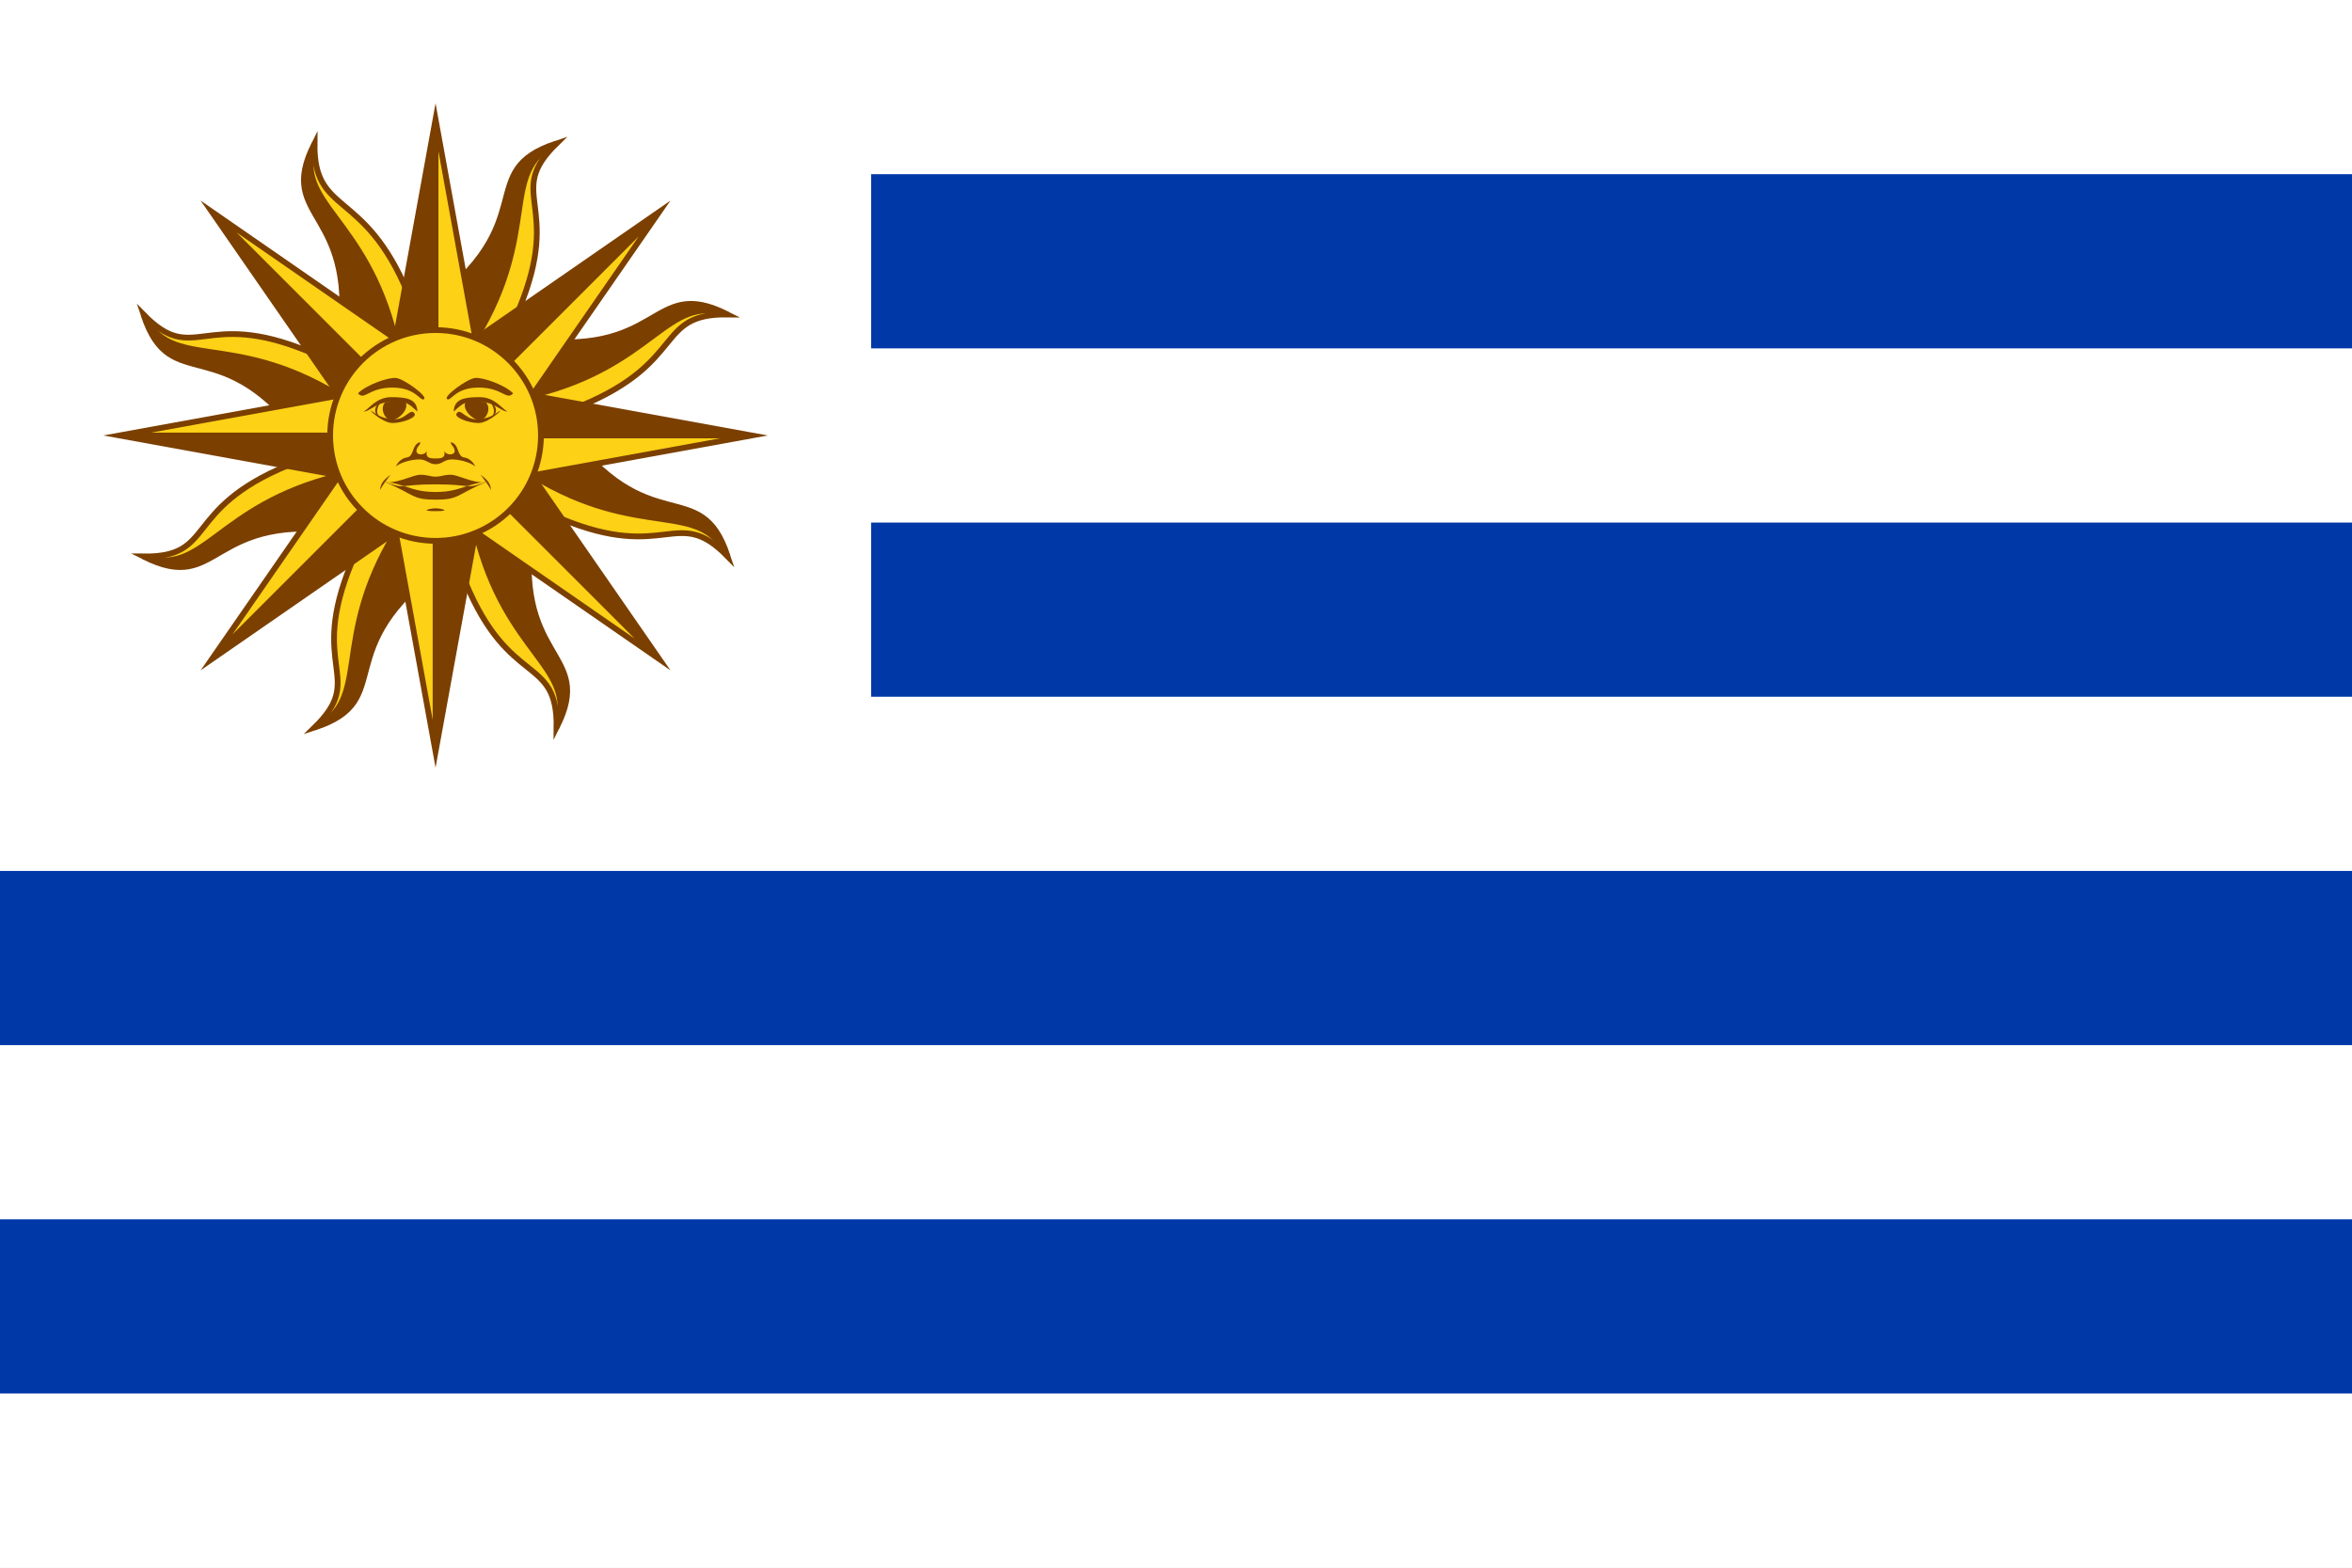
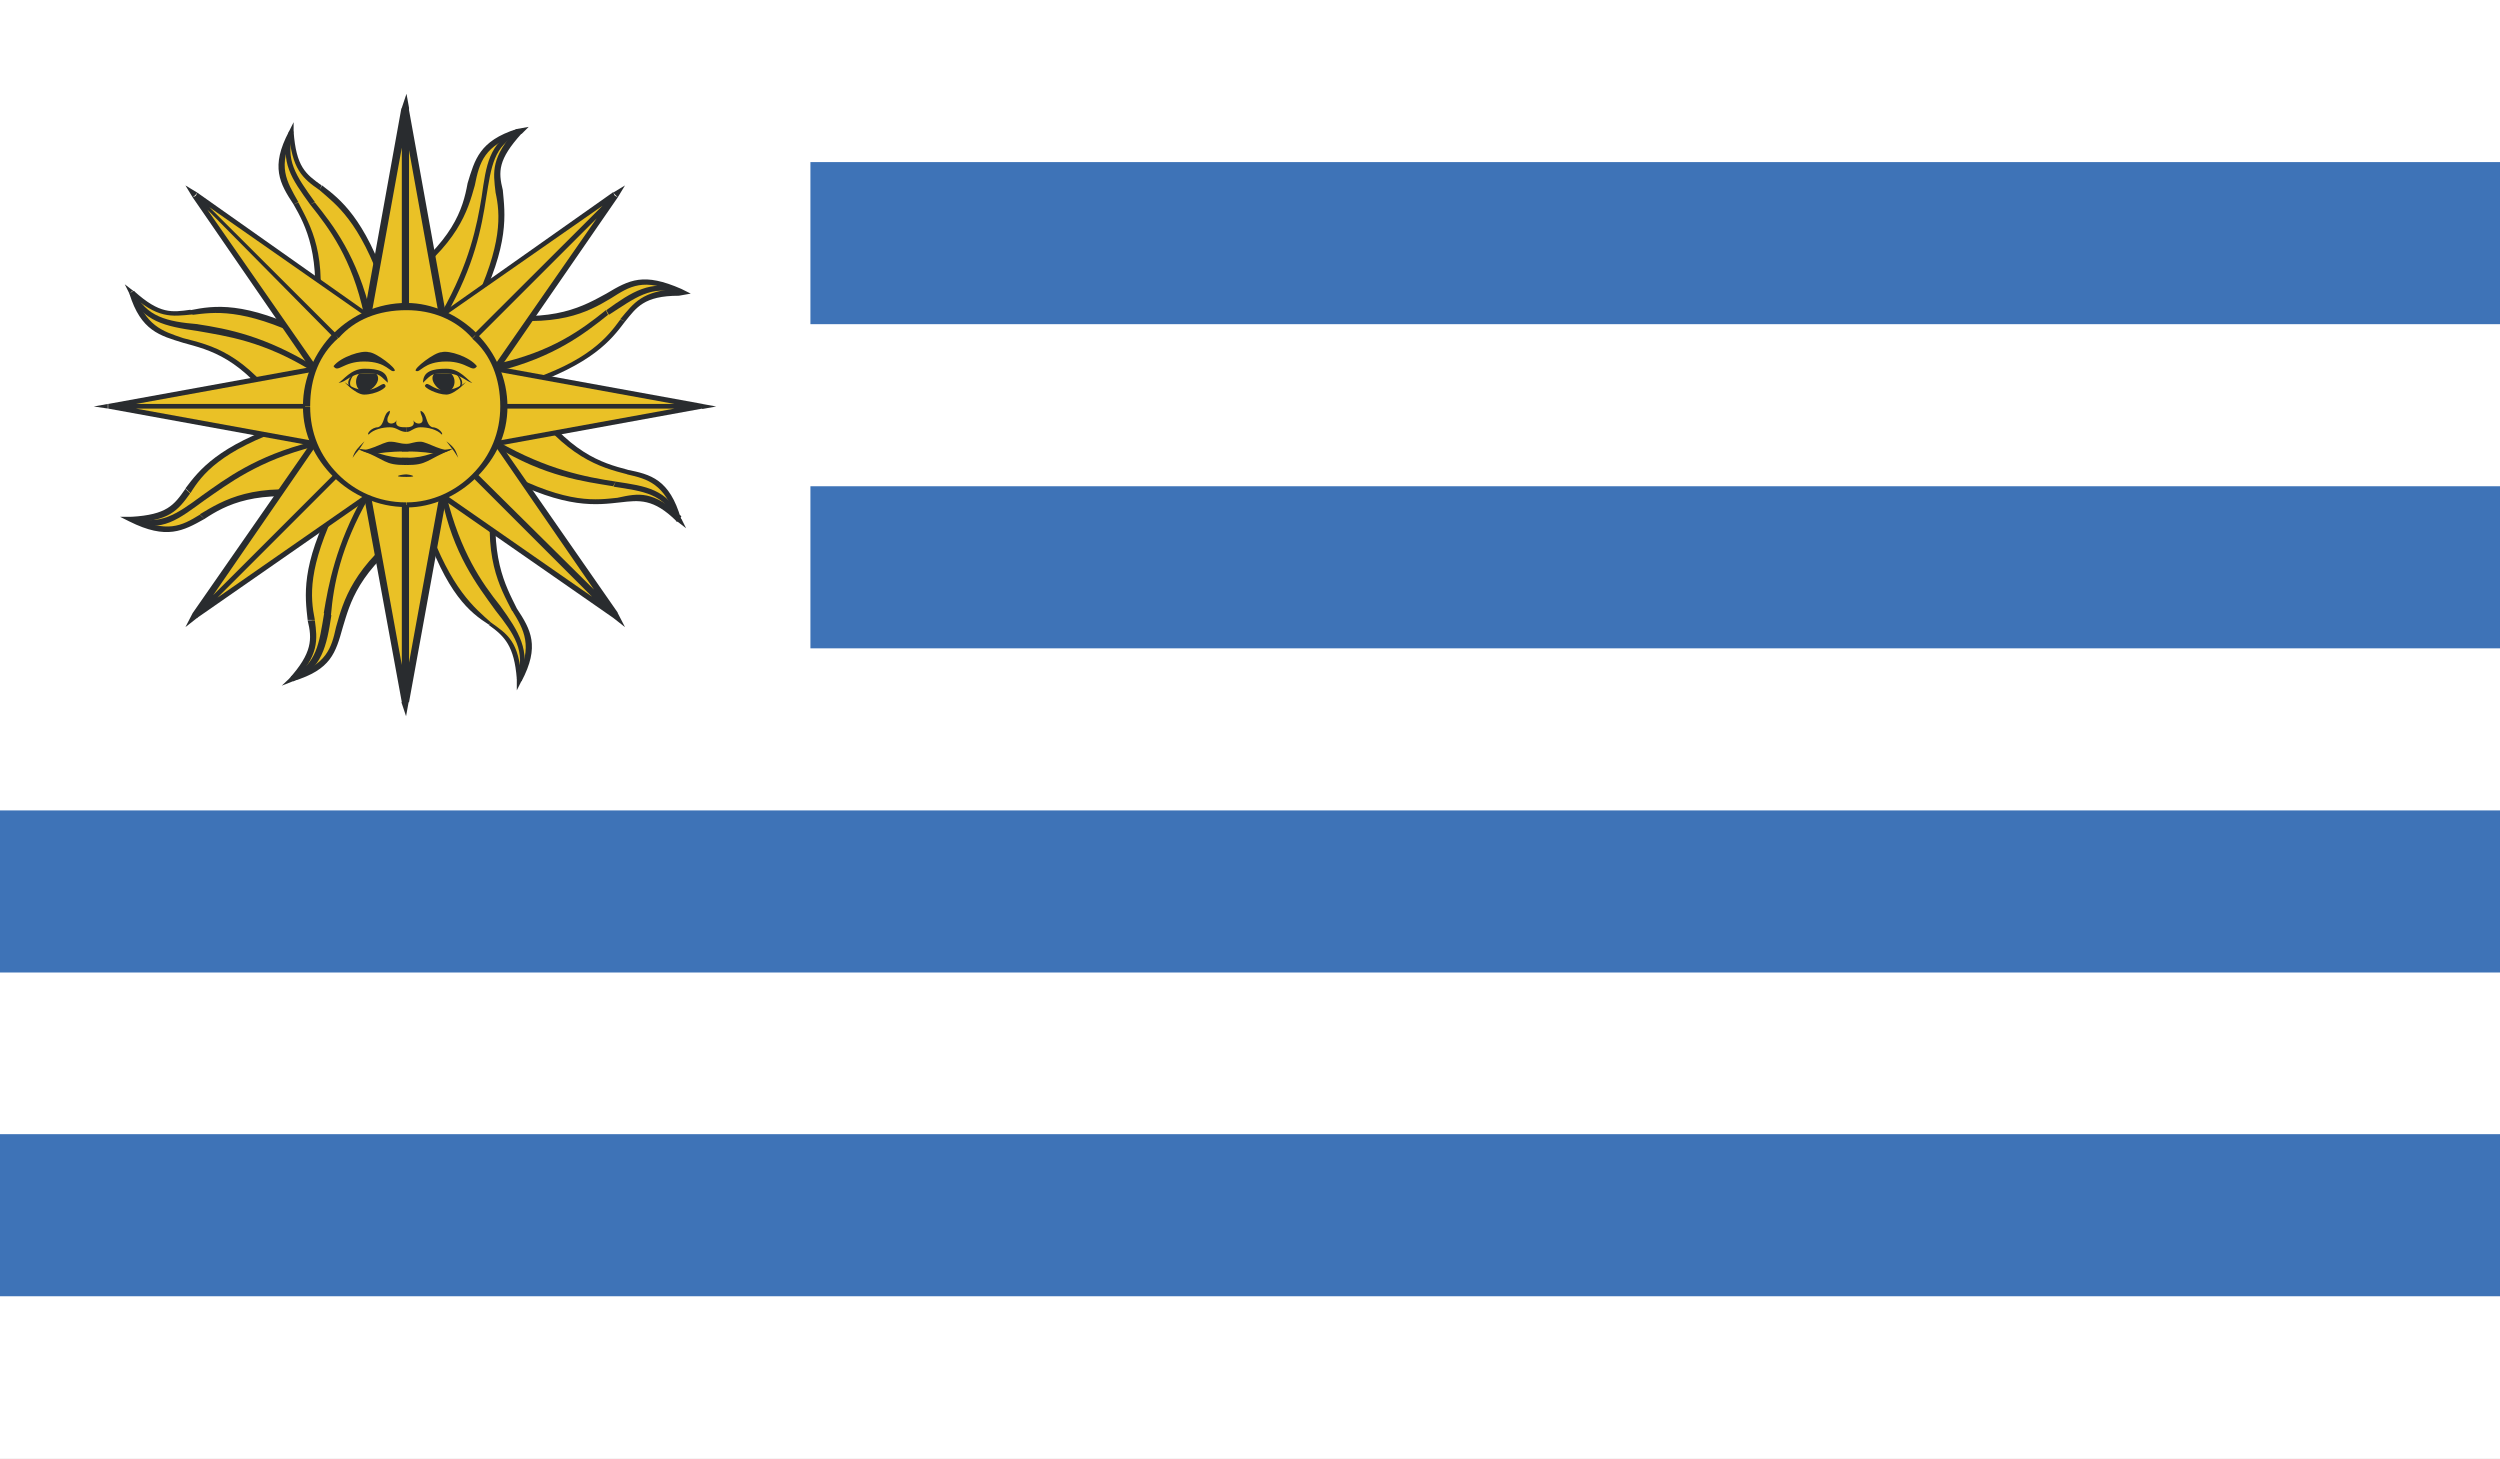
- <svg xmlns="http://www.w3.org/2000/svg" viewBox="-5 -5 945 630">
-   <path d="M-5-5h945v630H-5z" fill="#fff" />
-   <path d="M345 65h595v70H345zm0 140h595v70H345zM-5 345h945v70H-5zm0 140h945v70H-5z" fill="#0038a8" />
-   <g transform="translate(234.285 -392.52) scale(3.77953)">
-     <g stroke="#7b3f00" stroke-miterlimit="20">
-       <g fill="#fcd116">
-         <path d="M-19.106 157.888l3.066 4.578c-12.597 9.115-4.906 14.506-13.833 17.424 5.552-5.418-.734-6.254 3.944-17.547" stroke-linecap="square" stroke-width=".611" />
-         <g stroke-width=".6">
-           <path d="M-24.894 153.753l-1.07 5.405c-15.352-2.461-13.726 6.788-22.101 2.54 7.757.094 4.078-5.01 15.371-9.688" stroke-linecap="square" stroke-width=".611" />
-           <path d="M-24.894 153.754l-2.419-.436.025.1c-6.453 1.582-9.957 4.257-12.701 6.29-1.373 1.017-2.558 1.881-3.842 2.35a5.763 5.763 0 0 1-2.666.32c6.662 2.367 6.221-5.512 20.534-3.218z" fill="#7b3f00" stroke-linecap="square" stroke-width=".278" />
-           <path d="M-27.361 153.121c-13.014 3.186-14.245 10.862-20.704 8.576" fill="none" stroke-width=".611" />
-         </g>
-         <path d="M-17.009 148.833l-4.322-4.321-19.448 28.09 28.092-19.447-4.322-4.322-23.77 23.77" stroke-width=".611" />
-         <g stroke-width=".6">
-           <path d="M-26.064 146.737l-4.577 3.065c-9.116-12.596-14.507-4.906-17.424-13.833 5.418 5.552 6.305-.723 17.599 3.955" stroke-linecap="square" stroke-width=".611" />
-           <path d="M-26.064 146.738l-1.402-2.019-.053.088c-5.682-3.445-10.051-4.03-13.43-4.534-1.689-.252-3.137-.478-4.377-1.055a5.763 5.763 0 0 1-2.112-1.658c3.038 6.384 8.297.5 16.796 12.244z" fill="#7b3f00" stroke-linecap="square" stroke-width=".278" />
-           <path d="M-27.361 144.545c-11.455-6.95-17.753-2.392-20.704-8.576" fill="none" stroke-width=".611" />
-           <path d="M-17.009 148.833v-6.112l-33.615 6.112 33.615 6.112v-6.112h-33.615" stroke-width=".611" />
-           <path d="M-17.009 148.833v6.112-6.112h-33.615l33.615 6.112" fill="#7b3f00" stroke="none" />
-           <path d="M-21.929 140.948l-5.404-1.069c2.46-15.353-6.789-13.727-2.54-22.102-.095 7.757 5.272 4.699 9.95 15.992" stroke-linecap="square" stroke-width=".611" />
-           <path d="M-21.93 140.949l.436-2.42-.1.026c-1.581-6.454-4.257-9.958-6.29-12.702-1.016-1.373-1.88-2.557-2.349-3.842a5.763 5.763 0 0 1-.32-2.665c-2.367 6.661 5.512 6.22 3.218 20.534z" fill="#7b3f00" stroke-linecap="square" stroke-width=".278" />
-           <path d="M-21.297 138.481c-3.185-13.014-10.862-14.244-8.576-20.704" fill="none" stroke-width=".611" />
-           <path d="M-17.009 148.833l4.322-4.321-28.092-19.448 19.448 28.091 4.322-4.322-23.77-23.77" stroke-width=".611" />
-           <path d="M-17.009 148.833l-4.322 4.322 4.322-4.322-23.77-23.77 19.448 28.092" fill="#7b3f00" stroke="none" />
-           <path d="M-14.912 139.779l-3.066-4.578c12.597-9.116 4.906-14.506 13.833-17.424-5.552 5.418.702 6.312-3.976 17.605" stroke-linecap="square" stroke-width=".611" />
-           <path d="M-14.913 139.778l2.018-1.402-.088-.053c3.445-5.681 4.031-10.05 4.534-13.429.252-1.69.478-3.138 1.056-4.378a5.763 5.763 0 0 1 1.657-2.111c-6.384 3.037-.5 8.296-12.244 16.795z" fill="#7b3f00" stroke-linecap="square" stroke-width=".278" />
-           <path d="M-12.72 138.481c6.949-11.455 2.391-17.753 8.575-20.704" fill="none" stroke-width=".611" />
-           <path d="M-17.009 148.833h6.112l-6.112-33.615-6.112 33.615h6.112v-33.615" stroke-width=".611" />
-           <path d="M-17.009 148.833h-6.112 6.112v-33.615l-6.112 33.615" fill="#7b3f00" stroke="none" />
-           <path d="M-9.124 143.913l1.07-5.404c15.352 2.461 13.726-6.789 22.102-2.54-7.758-.094-4.302 5.036-15.595 9.714" stroke-linecap="square" stroke-width=".611" />
-           <path d="M-9.124 143.912l2.419.436-.025-.1c6.453-1.581 9.957-4.256 12.701-6.29 1.373-1.016 2.558-1.88 3.842-2.349a5.763 5.763 0 0 1 2.666-.32c-6.662-2.367-6.22 5.512-20.534 3.218z" fill="#7b3f00" stroke-linecap="square" stroke-width=".278" />
-           <path d="M-6.657 144.545c13.014-3.185 14.245-10.862 20.705-8.576" fill="none" stroke-width=".611" />
-           <path d="M-17.009 148.833l4.322 4.322L6.76 125.064l-28.092 19.448 4.322 4.321 23.77-23.77" stroke-width=".611" />
-           <path d="M-17.009 148.833l-4.322-4.321 4.322 4.321 23.77-23.77-28.092 19.449" fill="#7b3f00" stroke="none" />
-           <path d="M-7.954 150.93l4.577-3.065c9.116 12.596 14.507 4.906 17.425 13.832-5.419-5.552-6.436.661-17.73-4.017" stroke-linecap="square" stroke-width=".611" />
-           <path d="M-7.954 150.93l1.402 2.018.053-.089c5.682 3.445 10.051 4.031 13.43 4.534 1.689.252 3.138.479 4.377 1.056a5.763 5.763 0 0 1 2.112 1.658c-3.037-6.384-8.297-.501-16.796-12.244z" fill="#7b3f00" stroke-linecap="square" stroke-width=".278" />
-           <path d="M-6.657 153.121c11.455 6.95 17.753 2.392 20.705 8.576" fill="none" stroke-width=".611" />
-           <path d="M-17.009 148.833v6.112l33.615-6.112-33.615-6.112v6.112h33.615" stroke-width=".611" />
-           <path d="M-17.009 148.833v-6.112 6.112h33.615l-33.615-6.112" fill="#7b3f00" stroke="none" />
-           <path d="M-12.089 156.719l5.405 1.069c-2.462 15.353 6.788 13.726 2.54 22.102.094-7.757-5.014-4.165-9.691-15.458" stroke-linecap="square" stroke-width=".611" />
-           <path d="M-12.088 156.718l-.436 2.419.1-.025c1.582 6.453 4.257 9.957 6.29 12.702 1.016 1.373 1.88 2.557 2.349 3.842a5.763 5.763 0 0 1 .321 2.665c2.367-6.662-5.513-6.22-3.219-20.534z" fill="#7b3f00" stroke-linecap="square" stroke-width=".278" />
-           <path d="M-12.72 159.186C-9.536 172.2-1.86 173.43-4.146 179.89" fill="none" stroke-width=".611" />
-           <path d="M-17.009 148.833l-4.322 4.322 28.092 19.448-19.448-28.091-4.322 4.321 23.77 23.77" stroke-width=".611" />
-           <path d="M-17.009 148.833l4.322-4.321-4.322 4.321 23.77 23.77-19.448-28.091" fill="#7b3f00" stroke="none" />
-         </g>
-       </g>
-       <path d="M-19.105 157.888l-2.018 1.403.088.053c-3.445 5.681-4.03 10.05-4.534 13.429-.252 1.69-.478 3.138-1.056 4.377a5.763 5.763 0 0 1-1.657 2.112c6.384-3.037.5-8.297 12.244-16.796z" fill="#7b3f00" stroke-linecap="square" stroke-width=".278" />
-       <g stroke-width=".611">
-         <path d="M-21.297 159.186c-6.95 11.454-2.392 17.752-8.576 20.704" fill="none" />
-         <path d="M-17.009 148.833h-6.112l6.112 33.616 6.112-33.616h-6.112v33.616" fill="#fcd116" />
-       </g>
-     </g>
-     <path d="M-17.009 148.833h6.112-6.112v33.616l6.112-33.616" fill="#7b3f00" />
-     <path d="M-17.009 148.833l4.322 4.322-4.322-4.322-23.77 23.77 28.092-19.448" fill="#7b3f00" />
-     <circle cx="-17.009" cy="148.833" fill="#fcd116" r="11.205" stroke="#7b3f00" stroke-miterlimit="20" stroke-width=".611" />
-     <g fill="#7b3f00">
-       <path d="M-8.758 144.351c-.713.815-1.12-.61-3.667-.61-2.547 0-2.954 1.527-3.362 1.221-.407-.305 2.14-2.139 2.955-2.24.814-.102 3.157.713 4.074 1.63m-2.954.916c.713.611.102 1.936-.611 1.936s-2.037-1.223-1.426-2.038" />
-       <path d="M-15.074 146.185c.102-1.223 1.121-1.426 2.75-1.426 1.63 0 2.344 1.222 2.955 1.528-.713 0-1.324-1.019-2.954-1.019-1.63 0-1.63 0-2.75 1.019m.305.203c.408-.61.917.612 2.037.612 1.12 0 1.732-.306 2.445-.815.713-.51-1.019 1.222-2.139 1.222s-2.649-.611-2.343-1.019m-7.945-1.324c-.51.204-1.325 1.223 0 1.936-1.02-.713-.204-1.732 0-1.936z" />
-       <path d="M-11.304 145.166c.203.204 1.018 1.223 0 1.936 1.324-.713.509-1.732 0-1.936zm-7.335 4.38c-.917.204-.611 1.528-1.426 1.63-.815.102-1.222 1.019-1.12.917.509-.407 1.63-.713 2.444-.713.815 0 1.019.51 1.732.51s.917-.51 1.732-.51 1.935.306 2.445.713c.101.102-.306-.815-1.12-.917-.816-.102-.51-1.426-1.427-1.63 0 .408.305.306.407.917 0 .51-.916.51-1.12 0 .204.815-.408.815-.917.815s-1.12 0-.917-.815c-.203.51-1.12.51-1.12 0 .102-.611.407-.51.407-.917zm-3.158 3.464c-.815.611-1.018.917-1.12 1.63.244-.428.364-.604.55-.855l-.142-.062c.059.007.112.016.17.024.122-.166.232-.31.542-.737z" />
-       <path d="M-22.34 153.747l-.013.018c.128.03.263.043.404.044a10.998 10.998 0 0 0-.39-.062zm.391.062c.636.112 1.134.258 1.591.406.57-.042 1.357-.187 3.35-.187s2.778.145 3.348.187c.457-.148.956-.294 1.59-.406-1.122.004-2.618-.8-3.31-.8-.814 0-1.018.204-1.629.204s-.815-.203-1.63-.203c-.691 0-2.187.803-3.31.799zm9.879 0c.142 0 .278-.015.405-.044l-.013-.018c-.136.02-.267.04-.391.062z" />
-       <path d="M-11.678 153.747c.057-.008.11-.017.17-.024-.051.021-.093.04-.143.062.186.251.306.427.55.855-.102-.713-.305-1.019-1.12-1.63.31.427.42.57.543.737z" />
-       <path d="M-11.65 153.785a.037.037 0 0 0-.006-.007c-1.063.41-1.437.48-2.004.437-.966.313-1.762.629-3.349.629s-2.383-.316-3.349-.629c-.567.042-.941-.027-2.004-.437a.037.037 0 0 1-.005.007c3.2 1.377 2.85 1.873 5.358 1.873s2.158-.496 5.358-1.873zm-10.712-.007a.72.72 0 0 1 .01-.013 1.29 1.29 0 0 1-.157-.042c.058.023.093.034.147.055zm10.706 0c.054-.021.09-.032.148-.055-.05.018-.104.03-.157.042a.72.72 0 0 0 .01.013zm-13.604-9.427c.713.815 1.12-.61 3.667-.61s2.954 1.527 3.362 1.221-2.14-2.139-2.954-2.24-3.158.713-4.075 1.63m2.954.916c-.713.611-.102 1.936.611 1.936s2.038-1.223 1.426-2.038" />
-       <path d="M-18.944 146.185c-.102-1.223-1.12-1.426-2.75-1.426s-2.344 1.222-2.955 1.528c.713 0 1.324-1.019 2.954-1.019s1.63 0 2.75 1.019m-.305.203c-.407-.61-.917.612-2.037.612s-1.732-.306-2.445-.815 1.019 1.222 2.14 1.222 2.648-.611 2.342-1.019m2.241 10.085c-.51 0-1.833.306 0 .306s.51-.306 0-.306" />
-     </g>
-   </g>
+ <svg xmlns="http://www.w3.org/2000/svg" viewBox="0 0 58.92 34.37">
+   <path fill="#fff" d="M0 0h58.92v34.37H0z" />
+   <path d="M0 30.55h58.92v-3.82H0v3.82zm0-7.63h58.92V19.1H0v3.82zm19.1-7.64h39.82v-3.82H19.1v3.82zm0-7.64h39.82V3.82H19.1v3.82z" fill="#3e73b7" />
+   <path d="M9.58 9.58l.17 2.82c-2.6 1.88-1 2.99-2.88 3.6 1.27-1.27-.39-1.27 1.05-4.15" fill-rule="evenodd" clip-rule="evenodd" fill="#eac126" />
+   <path d="M9.63 9.58l.17 2.82h-.11l-.22-2.82h.16zm.17 2.82v.06l-.06-.06h.06zm0 .06c-1.38 1-1.55 1.77-1.72 2.32h-.16c.17-.61.39-1.44 1.77-2.44l.11.12zm-1.72 2.32c-.17.61-.28 1-1.16 1.27l-.05-.11c.83-.28.94-.66 1.05-1.16h.16zm-1.16 1.27l-.28.11.17-.16h.06l.05.05zM6.81 16c.55-.61.55-.94.44-1.38h.17c.06.44.11.83-.5 1.44L6.81 16zm.44-1.39c-.06-.55-.17-1.27.61-2.77l.11.06c-.72 1.49-.66 2.16-.55 2.71h-.17z" fill="#292c2f" />
+   <path d="M8.69 11.73c-.66 1.16-.83 2.05-.89 2.77l-.17-.05c.11-.66.28-1.61.94-2.77l.12.05zm-.88 2.77c-.11.72-.22 1.27-.89 1.55l-.06-.11c.61-.28.66-.78.78-1.49l.17.05z" fill="#292c2f" />
+   <path d="M9.58 9.58L9.36 6.7c2.6-1.88 1-2.99 2.88-3.6-1.22 1.33.39 1.33-1.05 4.15" fill-rule="evenodd" clip-rule="evenodd" fill="#eac126" />
+   <path d="M9.47 9.58L9.3 6.75l.11-.05.22 2.88h-.16zM9.3 6.75V6.7h.06l-.06.05zm0-.05c1.38-1 1.61-1.77 1.72-2.38l.17.05c-.17.61-.39 1.38-1.77 2.38L9.3 6.7zm1.72-2.38c.17-.56.28-1 1.16-1.28l.06.11c-.83.28-.94.67-1.05 1.22l-.17-.05zm1.16-1.28l.28-.05-.17.17-.05-.06-.06-.06zm.11.11c-.55.61-.55.89-.44 1.33l-.17.06c-.06-.5-.11-.83.5-1.5l.11.11zm-.44 1.33c.05.55.17 1.27-.61 2.82l-.11-.05c.72-1.49.66-2.21.55-2.71l.17-.06z" fill="#292c2f" />
+   <path d="M10.41 7.36c.66-1.16.83-2.05.94-2.71h.11c-.11.72-.28 1.61-.94 2.77l-.11-.06zm.94-2.71c.11-.77.17-1.27.83-1.61l.06.11c-.61.28-.66.78-.78 1.5h-.11z" fill="#292c2f" />
+   <path d="M9.58 9.58l-2.88.16c-1.88-2.6-2.99-1-3.6-2.88 1.33 1.27 1.27-.33 4.15 1.05" fill-rule="evenodd" clip-rule="evenodd" fill="#eac126" />
+   <path d="M9.58 9.63l-2.88.22v-.16l2.82-.17.06.11zm-2.88.22l-.06-.05.06-.06v.11zm-.06-.05C5.7 8.41 4.93 8.25 4.32 8.08v-.11c.66.17 1.44.33 2.44 1.77l-.12.06zM4.32 8.08c-.55-.17-1-.28-1.27-1.16l.11-.06c.27.83.66.94 1.16 1.11v.11zM3.05 6.92l-.11-.22.22.17H3.1l-.05.05zm.11-.06c.61.55.89.5 1.33.44l.05.11c-.5.05-.83.11-1.49-.5l.11-.05zm1.33.45c.55-.11 1.27-.22 2.82.55l-.11.11c-1.5-.72-2.16-.61-2.66-.55l-.05-.11z" fill="#292c2f" />
+   <path d="M7.36 8.75c-1.16-.72-2.04-.83-2.71-.95v-.16c.72.11 1.6.28 2.77 1l-.06.11zM4.65 7.8c-.77-.11-1.27-.22-1.6-.88l.11-.06c.28.61.78.72 1.5.78v.16z" fill="#292c2f" />
+   <path d="M9.58 9.58l2.82-.22c1.88 2.6 2.99 1.05 3.6 2.88-1.33-1.22-1.27.39-4.15-1.05" fill-rule="evenodd" clip-rule="evenodd" fill="#eac126" />
+   <path d="M9.52 9.52l2.88-.22v.11l-2.82.22-.06-.11zm2.88-.22h.06l-.06.05V9.3zm.06 0c.94 1.38 1.72 1.61 2.33 1.77v.11c-.66-.17-1.44-.39-2.44-1.77l.11-.11zm2.32 1.77c.55.11 1 .22 1.27 1.16h-.11c-.28-.83-.67-.94-1.16-1.05v-.11zm1.28 1.16l.11.22-.22-.17.05-.05h.06zm-.11.06c-.55-.55-.89-.5-1.33-.45l-.06-.11c.5-.11.83-.17 1.5.44l-.11.12zm-1.33-.45c-.55.06-1.27.17-2.77-.61l.06-.11c1.5.78 2.16.66 2.66.61l.05.11z" fill="#292c2f" />
+   <path d="M11.74 10.41c1.16.66 2.05.83 2.77.94l-.06.11c-.66-.11-1.61-.22-2.77-.94l.06-.11zm2.77.94c.72.11 1.22.17 1.55.89l-.11.06c-.28-.67-.78-.72-1.49-.83l.05-.12z" fill="#292c2f" />
+   <path d="M9.58 9.58L7.7 11.73c-3.21-.55-2.88 1.39-4.6.5 1.83-.06.67-1.16 3.65-2.22" fill-rule="evenodd" clip-rule="evenodd" fill="#eac126" />
+   <path d="M9.58 9.58l-1.83 2.16-.11-.06 1.88-2.16.06.06zm-1.83 2.15l-.05.06v-.05h.05zm-.05.06c-1.66-.28-2.38.11-2.88.44l-.11-.11c.55-.33 1.27-.78 2.99-.5v.17zm-2.88.44c-.5.28-.89.5-1.77.06l.06-.11c.83.39 1.16.22 1.6-.05l.11.1zm-1.77.06l-.22-.11h.27v.06l-.05.05zm.05-.11c.83-.05 1-.27 1.27-.66l.11.11c-.28.39-.5.67-1.38.67v-.12zm1.27-.67c.33-.44.77-1 2.38-1.55l.06.11c-1.61.55-2.05 1.11-2.32 1.55l-.12-.11z" fill="#292c2f" />
+   <path d="M7.42 10.52c-1.33.33-2.05.89-2.6 1.27l-.06-.11c.55-.39 1.27-.94 2.6-1.27l.06.11zm-2.6 1.27c-.61.44-1 .78-1.72.5v-.11c.66.22 1.05-.05 1.66-.5l.06.11z" fill="#292c2f" />
+   <path d="M9.58 9.58l1.83-2.16c3.21.5 2.88-1.44 4.6-.55-1.83.06-.66 1.22-3.65 2.21" fill-rule="evenodd" clip-rule="evenodd" fill="#eac126" />
+   <path d="M9.52 9.52l1.83-2.16.11.11-1.88 2.1-.06-.05zm1.83-2.16h.06v.06l-.06-.06zm.06 0c1.66.28 2.38-.17 2.88-.44l.11.11c-.55.33-1.27.72-2.99.44v-.11zm2.88-.44c.55-.33.88-.5 1.77-.11l-.06.11c-.83-.39-1.16-.17-1.6.11l-.11-.11zm1.77-.11l.22.11-.28.05v-.11l.06-.05zm-.06.16c-.83 0-1 .28-1.27.61l-.11-.06c.33-.39.5-.66 1.38-.72v.17zm-1.27.61c-.33.44-.77 1-2.38 1.55l-.06-.11c1.61-.5 2.05-1.11 2.33-1.49l.11.05z" fill="#292c2f" />
+   <path d="M11.68 8.58c1.33-.28 2.05-.83 2.6-1.27l.05.11c-.55.44-1.27 1-2.6 1.33l-.05-.17zm2.61-1.27c.61-.44 1.05-.72 1.72-.5v.11c-.66-.22-1.05.11-1.66.5l-.06-.11z" fill="#292c2f" />
+   <path d="M9.58 9.58L7.42 7.69c.5-3.21-1.44-2.88-.55-4.59.06 1.83 1.22.67 2.22 3.65" fill-rule="evenodd" clip-rule="evenodd" fill="#eac126" />
+   <path d="M9.52 9.63L7.36 7.75l.11-.11 2.1 1.88-.05.11zM7.36 7.75v-.06h.06l-.06.06zm0-.06c.23-1.66-.16-2.38-.44-2.87l.11-.05c.28.55.72 1.22.44 2.93h-.11zm-.44-2.87c-.33-.5-.55-.89-.11-1.72l.11.05c-.39.78-.17 1.11.11 1.61l-.11.06zM6.81 3.1l.11-.22v.22h-.11zm.11 0c.06.83.28 1 .66 1.27l-.05.11c-.39-.27-.66-.49-.72-1.38h.11zm.67 1.27c.44.33 1 .78 1.55 2.38l-.11.06c-.56-1.61-1.11-1.99-1.5-2.33l.06-.11z" fill="#292c2f" />
+   <path d="M8.58 7.42c-.28-1.33-.83-2.05-1.27-2.6l.11-.05c.44.55 1 1.27 1.33 2.66h-.17zm-1.27-2.6c-.44-.61-.72-1-.5-1.72h.11c-.22.66.06 1.05.5 1.66l-.11.06z" fill="#292c2f" />
+   <path d="M9.58 9.58l2.1 1.83c-.5 3.21 1.44 2.88.55 4.59-.05-1.77-1.22-.61-2.21-3.65" fill-rule="evenodd" clip-rule="evenodd" fill="#eac126" />
+   <path d="M9.58 9.52l2.16 1.83-.06.11-2.16-1.83.06-.11zm2.16 1.83l.05.06-.05.05-.06-.05.06-.06zm0 .11c-.22 1.66.17 2.33.44 2.88l-.11.06c-.28-.55-.72-1.27-.44-2.99l.11.05zm.44 2.88c.33.5.55.89.11 1.72l-.11-.06c.39-.77.17-1.16-.11-1.61l.11-.05zm.11 1.71l-.11.22V16h.06l.05.05zm-.11-.05c-.06-.77-.28-1-.66-1.27l.05-.06c.39.28.66.44.72 1.33h-.11zm-.66-1.28c-.44-.28-1-.72-1.55-2.38h.11c.55 1.55 1.11 1.99 1.49 2.33l-.05.05z" fill="#292c2f" />
+   <path d="M10.52 11.68c.33 1.33.83 2.05 1.27 2.6l-.11.11c-.44-.61-1-1.33-1.27-2.66l.11-.05zm1.27 2.6c.44.61.72 1.05.5 1.77l-.11-.05c.22-.66-.06-1.05-.5-1.61l.11-.11z" fill="#292c2f" />
+   <path fill-rule="evenodd" clip-rule="evenodd" fill="#eac126" d="M9.58 9.58h1.22l-1.22 6.97-1.27-6.97h1.27v6.97" />
+   <path d="M9.58 9.52h1.22v.11H9.58v-.11zm1.22 0h.11v.06h-.11v-.06zm.11.06l-1.27 6.97h-.17l1.27-6.97h.17zm-1.28 6.97l-.06.33-.11-.33H9.63zm-.16 0L8.19 9.58h.17l1.27 6.97h-.16zM8.19 9.52h.11v.06h-.11v-.06zm.12 0h1.27v.11H8.31v-.11zm1.27 0h.05v.06h-.05v-.06zm.05 7.03h-.16V9.58h.17v6.97z" fill="#292c2f" />
+   <path fill-rule="evenodd" clip-rule="evenodd" fill="#eac126" d="M9.58 9.58H8.31l1.27-7.04 1.22 7.04H9.58V2.54" />
+   <path d="M9.58 9.63H8.31v-.11h1.27v.11zm-1.27 0H8.2v-.05h.11v.05zm-.12-.05l1.27-7.03.17.05-1.27 6.98h-.17zm1.28-7.04l.11-.33.06.33H9.47zm.16 0l1.27 7.03h-.17L9.47 2.6l.16-.06zm1.28 7.09h-.11v-.05h.11v.05zm-.11 0H9.58v-.11h1.22v.11zm-1.22 0h-.11v-.05h.11v.05zm-.11-7.09h.17v7.03h-.17V2.54z" fill="#292c2f" />
+   <path fill-rule="evenodd" clip-rule="evenodd" fill="#eac126" d="M9.58 9.58v1.27L2.55 9.58 9.58 8.3v1.28H2.55" />
+   <path d="M9.63 10.85h-.16V9.58h.17v1.27zm0 0v.06h-.11l.06-.06h.05zm-.11.05L2.55 9.63l.05-.11 6.98 1.27-.06.11zM2.55 9.63l-.34-.05.33-.06v.11zm0-.11l6.98-1.27.06.11L2.6 9.63l-.05-.11zm6.97-1.27l.11-.06v.11h-.05l-.06-.05zm.11 1.33h-.16V8.3h.17v1.28zm0 .05h-.05v-.05h.05v.05zm-.05 0H2.55v-.11h7.03v.11z" fill="#292c2f" />
+   <path fill-rule="evenodd" clip-rule="evenodd" fill="#eac126" d="M9.58 9.58V8.3l6.98 1.28-6.98 1.27V9.58h6.98" />
+   <path d="M9.47 8.3h.17v1.27h-.17V8.3zm0 0v-.11l.11.06v.05h-.11zm.11-.05l6.98 1.27-.06.11-6.98-1.27.06-.11zm6.97 1.27l.33.06-.33.06v-.12zm0 .11L9.58 10.9l-.06-.11 6.98-1.27.05.11zM9.58 10.9h-.11v-.06h.11v.06zm-.11-1.32h.17v1.27h-.17V9.58zm0-.06h.11v.06h-.11v-.06zm.11 0h6.98v.11H9.58v-.11z" fill="#292c2f" />
+   <path fill-rule="evenodd" clip-rule="evenodd" fill="#eac126" d="M9.58 9.58l.88.88L4.6 14.5l4.04-5.86.94.94L4.6 14.5" />
+   <path d="M9.58 9.52l.94.89-.11.11-.89-.89.06-.11zm.94.89l.06.06-.11.06v-.06l.05-.06zm-.06.11l-5.81 4.04-.05-.11 5.81-4.04.05.11zm-5.81 4.04l-.28.22.17-.33.06.05.05.06zm-.11-.11l4.04-5.81.11.06-4.04 5.87-.11-.12zm4.04-5.82l.05-.05.06.05h-.11zm.11 0l.89.89-.06.11-.94-.94.11-.06zm.89.89l.05.06-.05.05v-.11zm0 .11l-4.93 4.93-.05-.11 4.93-4.93.05.11z" fill="#292c2f" />
+   <path fill-rule="evenodd" clip-rule="evenodd" fill="#eac126" d="M9.58 9.58l-.94-.94 5.87-4.04-4.05 5.86-.88-.88 4.93-4.98" />
+   <path d="M9.52 9.63l-.94-.94.11-.05.88.88-.05.11zm-.94-.94v-.06h.06l-.06.06zm.06-.06l5.81-4.1.05.11-5.81 4.05-.05-.06zm5.81-4.09l.28-.17-.17.28-.05-.05-.06-.06zm.11.11l-4.04 5.86-.11-.11 4.04-5.81.11.06zm-4.04 5.87l-.06.06-.06-.06.06-.06.06.06zm-.11 0l-.89-.89.05-.11.94.89-.1.11zm-.89-.89l-.05-.05.06-.06.05.06-.06.05zm0-.11l4.93-4.92.11.05-4.98 4.98-.06-.11z" fill="#292c2f" />
+   <path fill-rule="evenodd" clip-rule="evenodd" fill="#eac126" d="M9.58 9.58l-.94.88L4.6 4.6l5.86 4.04-.88.94L4.6 4.6" />
+   <path d="M9.58 9.63l-.88.89-.11-.11.94-.89.05.11zm-.89.89l-.06.06-.06-.06.06-.06.06.06zm-.11 0L4.54 4.65l.11-.05 4.04 5.81-.11.11zM4.54 4.65l-.17-.28.28.17-.05.06-.06.05zm.11-.11l5.81 4.1-.06.06-5.8-4.05.05-.11zm5.81 4.09h.11l-.05.06-.06-.06zm.06.06l-.94.94-.06-.11.89-.89.11.06zm-.94.94h-.06l.05-.05v.05zm-.06 0L4.6 4.65l.05-.05 4.93 4.92-.06.11z" fill="#292c2f" />
+   <path fill-rule="evenodd" clip-rule="evenodd" fill="#eac126" d="M9.58 9.58l.88-.94 4.05 5.86-5.87-4.04.94-.88 4.93 4.92" />
+   <path d="M9.52 9.52l.89-.88.11.05-.94.94-.06-.11zm.89-.89l.05-.05.06.05h-.11zm.11 0l4.04 5.81-.11.11-4.04-5.87.11-.05zm4.04 5.82l.17.33-.28-.22.06-.06.05-.05zm-.11.11l-5.81-4.04.06-.11 5.81 4.04-.06.11zm-5.81-4.04l-.05-.06v-.05l.05.05v.06zm-.06-.11l.94-.89.06.11-.89.89-.11-.11zm.94-.89l.06-.05v.11l-.06-.06zm.06 0l4.98 4.93-.11.11-4.93-4.93.06-.11z" fill="#292c2f" />
+   <path d="M11.9 9.58c0-1.33-1.05-2.32-2.33-2.32-1.33 0-2.38 1-2.38 2.32 0 1.27 1.05 2.32 2.38 2.32 1.28 0 2.33-1.05 2.33-2.32" fill-rule="evenodd" clip-rule="evenodd" fill="#eac126" />
+   <path d="M11.79 9.58c0-.66-.22-1.22-.66-1.6l.11-.11c.44.44.72 1.05.72 1.72h-.17zm-.66-1.61c-.39-.44-.94-.66-1.55-.66v-.17c.61 0 1.22.28 1.66.72l-.11.11zm-1.55-.66c-.66 0-1.22.22-1.6.66l-.12-.11c.44-.44 1.05-.72 1.72-.72v.17zm-1.61.66c-.44.39-.66.94-.66 1.6h-.17c0-.66.28-1.27.72-1.72l.11.12zm-.66 1.61c0 .61.22 1.16.66 1.6l-.11.06c-.44-.44-.72-1-.72-1.66h.17zm.66 1.6c.39.39.94.66 1.6.66v.11c-.66 0-1.27-.28-1.72-.72l.12-.05zm1.61.66c.61 0 1.16-.27 1.55-.66l.11.06c-.44.44-1.05.72-1.66.72v-.12zm1.55-.66c.44-.44.66-1 .66-1.6h.17c0 .67-.28 1.22-.72 1.66l-.11-.06z" fill="#292c2f" />
+   <path d="M11.24 8.63c-.11.17-.22-.11-.72-.11-.55 0-.61.28-.72.22-.06-.05.44-.44.61-.44.17-.05.66.11.83.33M10.63 8.8c.17.17.05.44-.11.44s-.44-.28-.28-.44" fill-rule="evenodd" clip-rule="evenodd" fill="#292c2f" />
+   <path d="M9.97 9.02c0-.27.22-.33.55-.33s.5.28.61.33c-.11 0-.28-.22-.61-.22s-.33 0-.55.22" fill-rule="evenodd" clip-rule="evenodd" fill="#292c2f" />
+   <path d="M10.02 9.08c.06-.11.17.11.44.11.22 0 .33-.05.5-.17.11-.11-.22.28-.44.28s-.55-.17-.5-.22" fill-rule="evenodd" clip-rule="evenodd" fill="#292c2f" />
+   <path d="M10.74 9.19c.28-.11.11-.33 0-.39.06.06.22.28 0 .39M9.58 10.46c.11 0 .17-.05.33-.05.17 0 .55.28.77.17-.5.22-.28.06-1.11.06h-.1" fill-rule="evenodd" clip-rule="evenodd" fill="#292c2f" />
+   <path d="M10.8 10.79c-.11-.17-.06-.11-.28-.39.22.17.22.23.28.39" fill-rule="evenodd" clip-rule="evenodd" fill="#292c2f" />
+   <path d="M9.58 10.96c.5 0 .44-.11 1.11-.39-.5.06-.61.22-1.11.22h-.11M9.58 10.18c.11 0 .17-.11.33-.11.17 0 .39.05.5.17.05 0-.06-.17-.22-.17-.17-.06-.11-.33-.28-.39 0 .11.05.11.05.22s-.17.11-.22 0c.06.17-.11.17-.17.17M7.86 8.63c.11.17.22-.11.72-.11.55 0 .61.28.72.22.06-.05-.44-.44-.61-.44-.16-.05-.66.11-.83.33M8.47 8.8c-.16.17-.05.44.11.44s.45-.27.28-.44" fill-rule="evenodd" clip-rule="evenodd" fill="#292c2f" />
+   <path d="M9.14 9.02c0-.27-.22-.33-.55-.33s-.5.28-.61.33c.17 0 .28-.22.61-.22s.32 0 .55.22" fill-rule="evenodd" clip-rule="evenodd" fill="#292c2f" />
+   <path d="M9.08 9.08c-.05-.11-.17.11-.44.11-.22 0-.33-.05-.5-.17-.11-.11.22.28.44.28.28 0 .56-.17.5-.22" fill-rule="evenodd" clip-rule="evenodd" fill="#292c2f" />
+   <path d="M8.36 9.19c-.28-.11-.11-.33 0-.39-.05.06-.22.28 0 .39M9.58 10.46c-.17 0-.22-.05-.39-.05s-.55.28-.77.17c.5.22.28.06 1.16.06h.05" fill-rule="evenodd" clip-rule="evenodd" fill="#292c2f" />
+   <path d="M8.31 10.79c.11-.17.11-.11.28-.39-.17.17-.23.23-.28.39" fill-rule="evenodd" clip-rule="evenodd" fill="#292c2f" />
+   <path d="M9.58 10.96c-.55 0-.44-.11-1.16-.39.5.06.61.22 1.16.22h.05M9.58 10.18c-.17 0-.22-.11-.39-.11s-.39.05-.5.17c-.06 0 .06-.17.22-.17.17-.06.11-.33.28-.39 0 .11-.06.11-.06.22s.17.11.22 0c-.06.17.11.17.22.17M9.58 11.18c-.11 0-.39.06 0 .06.33 0 .05-.06 0-.06" fill-rule="evenodd" clip-rule="evenodd" fill="#292c2f" />
</svg>
